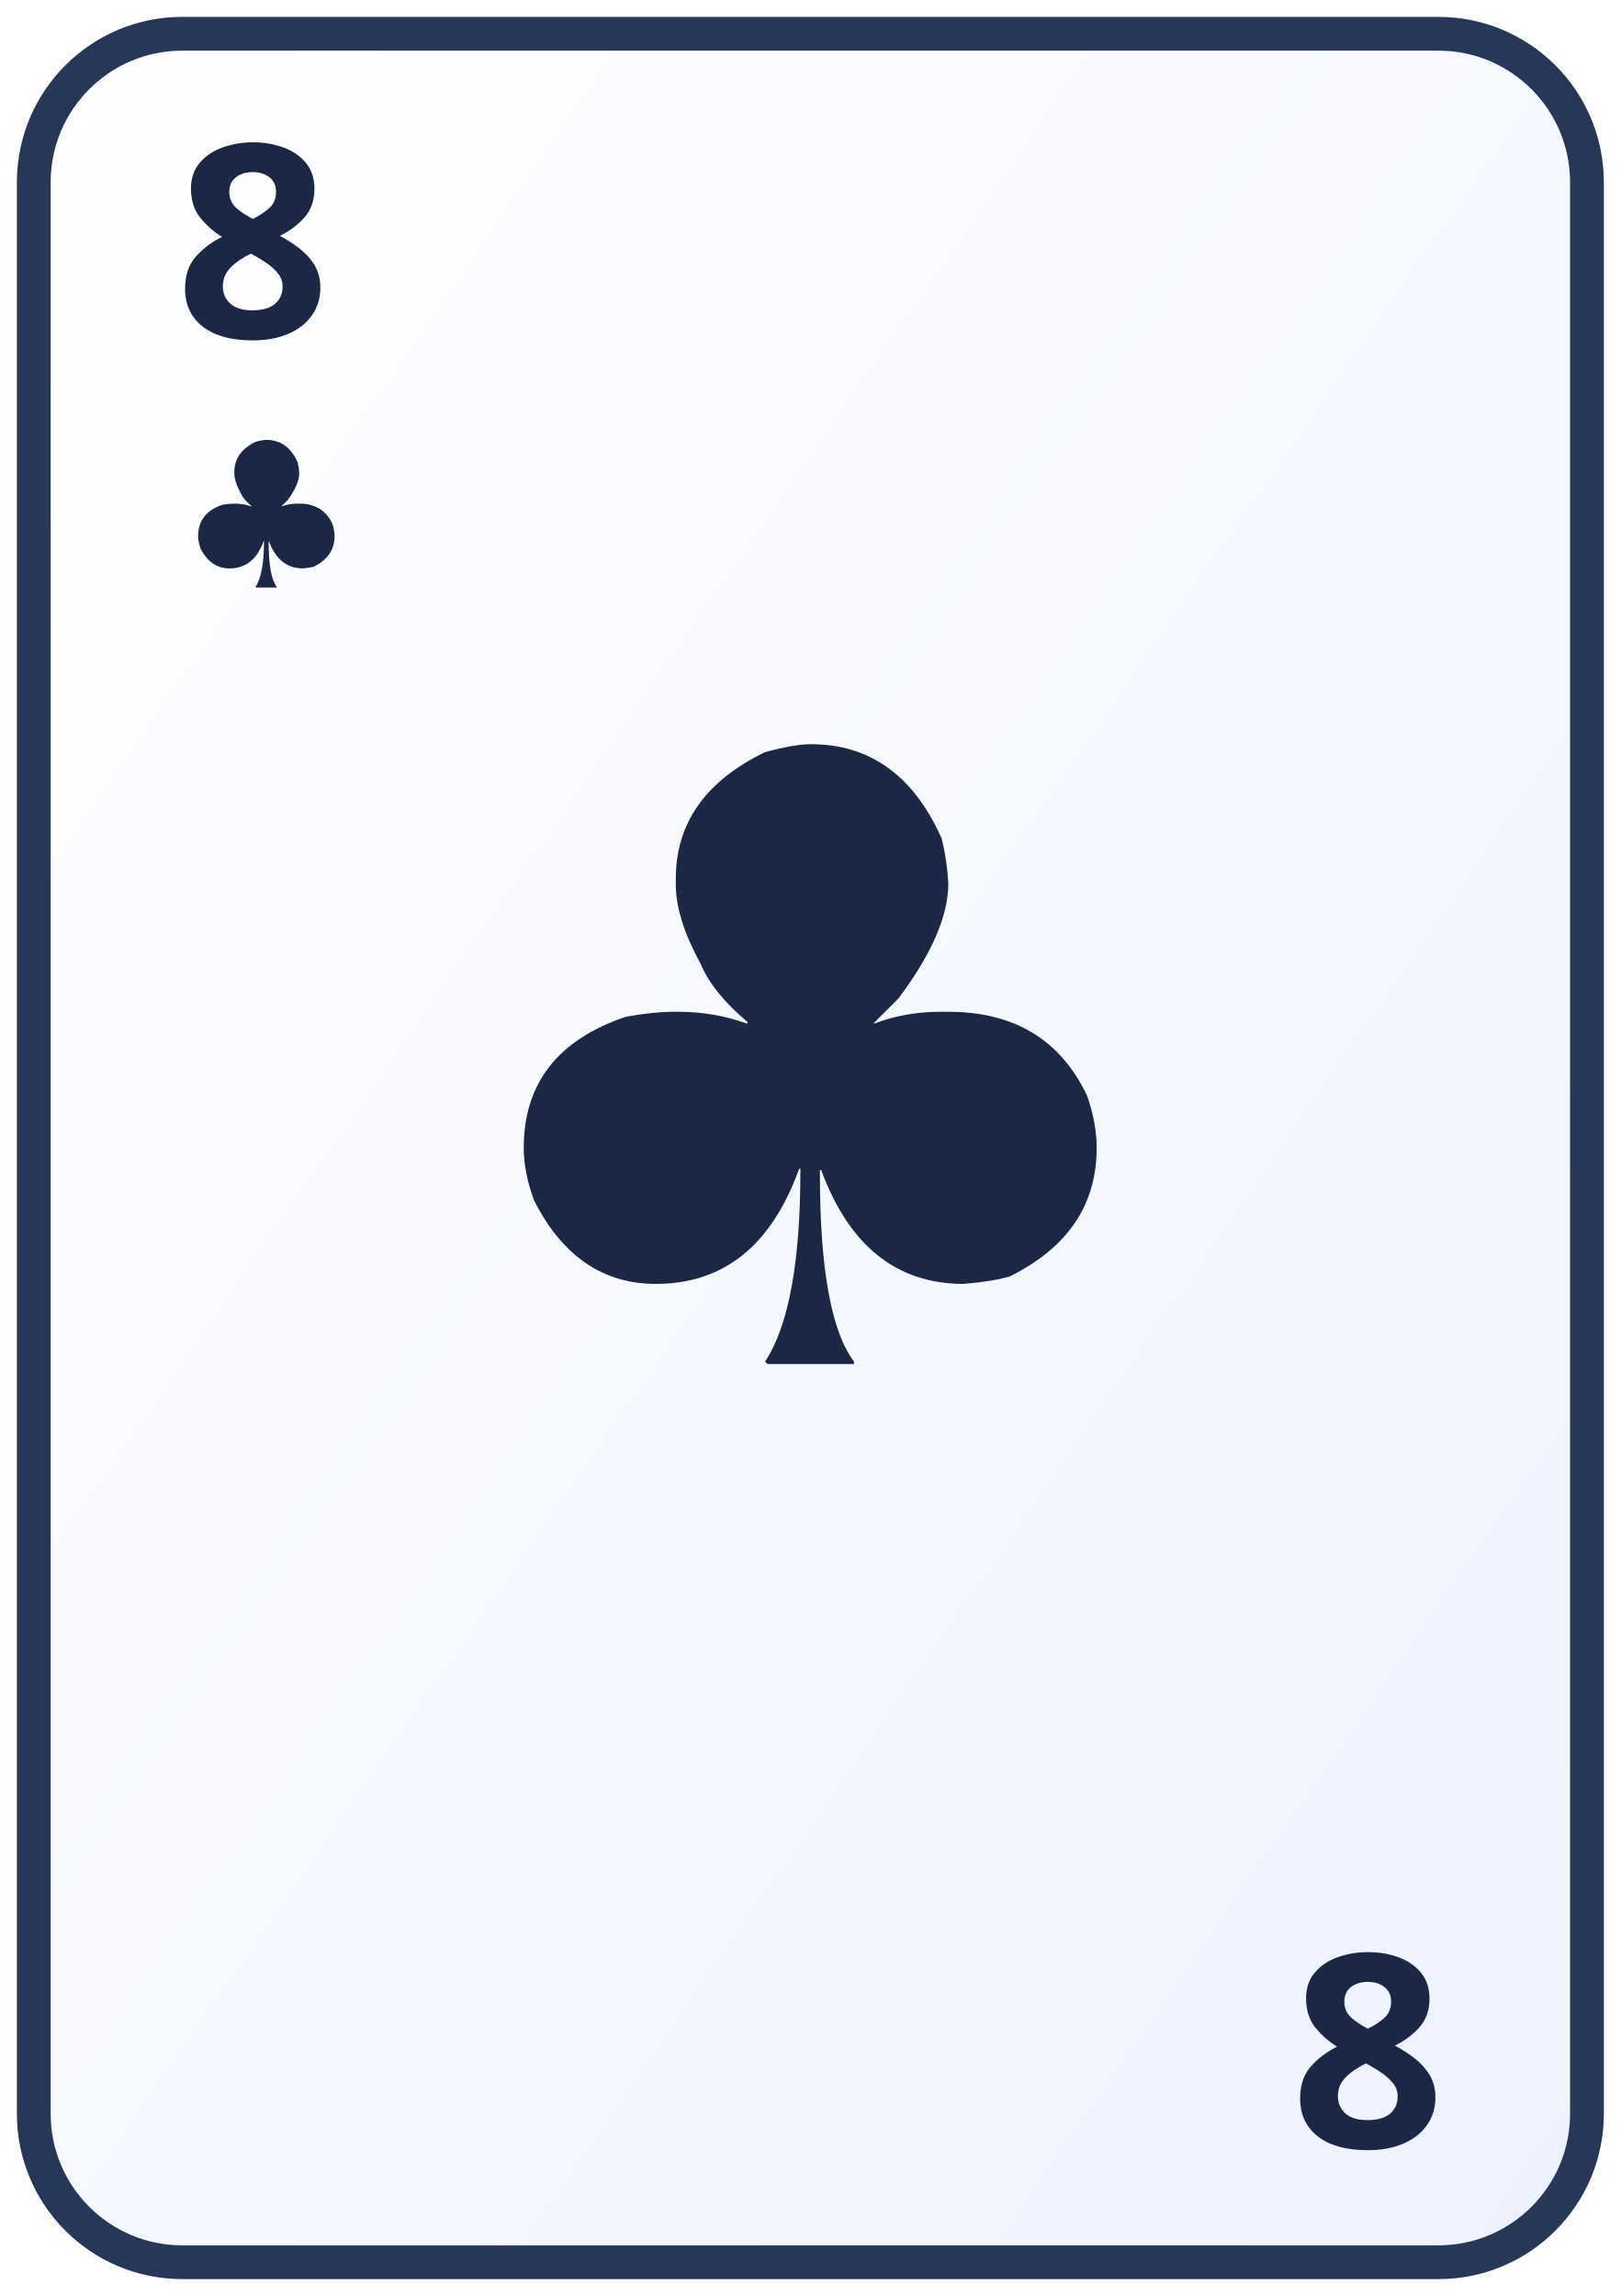
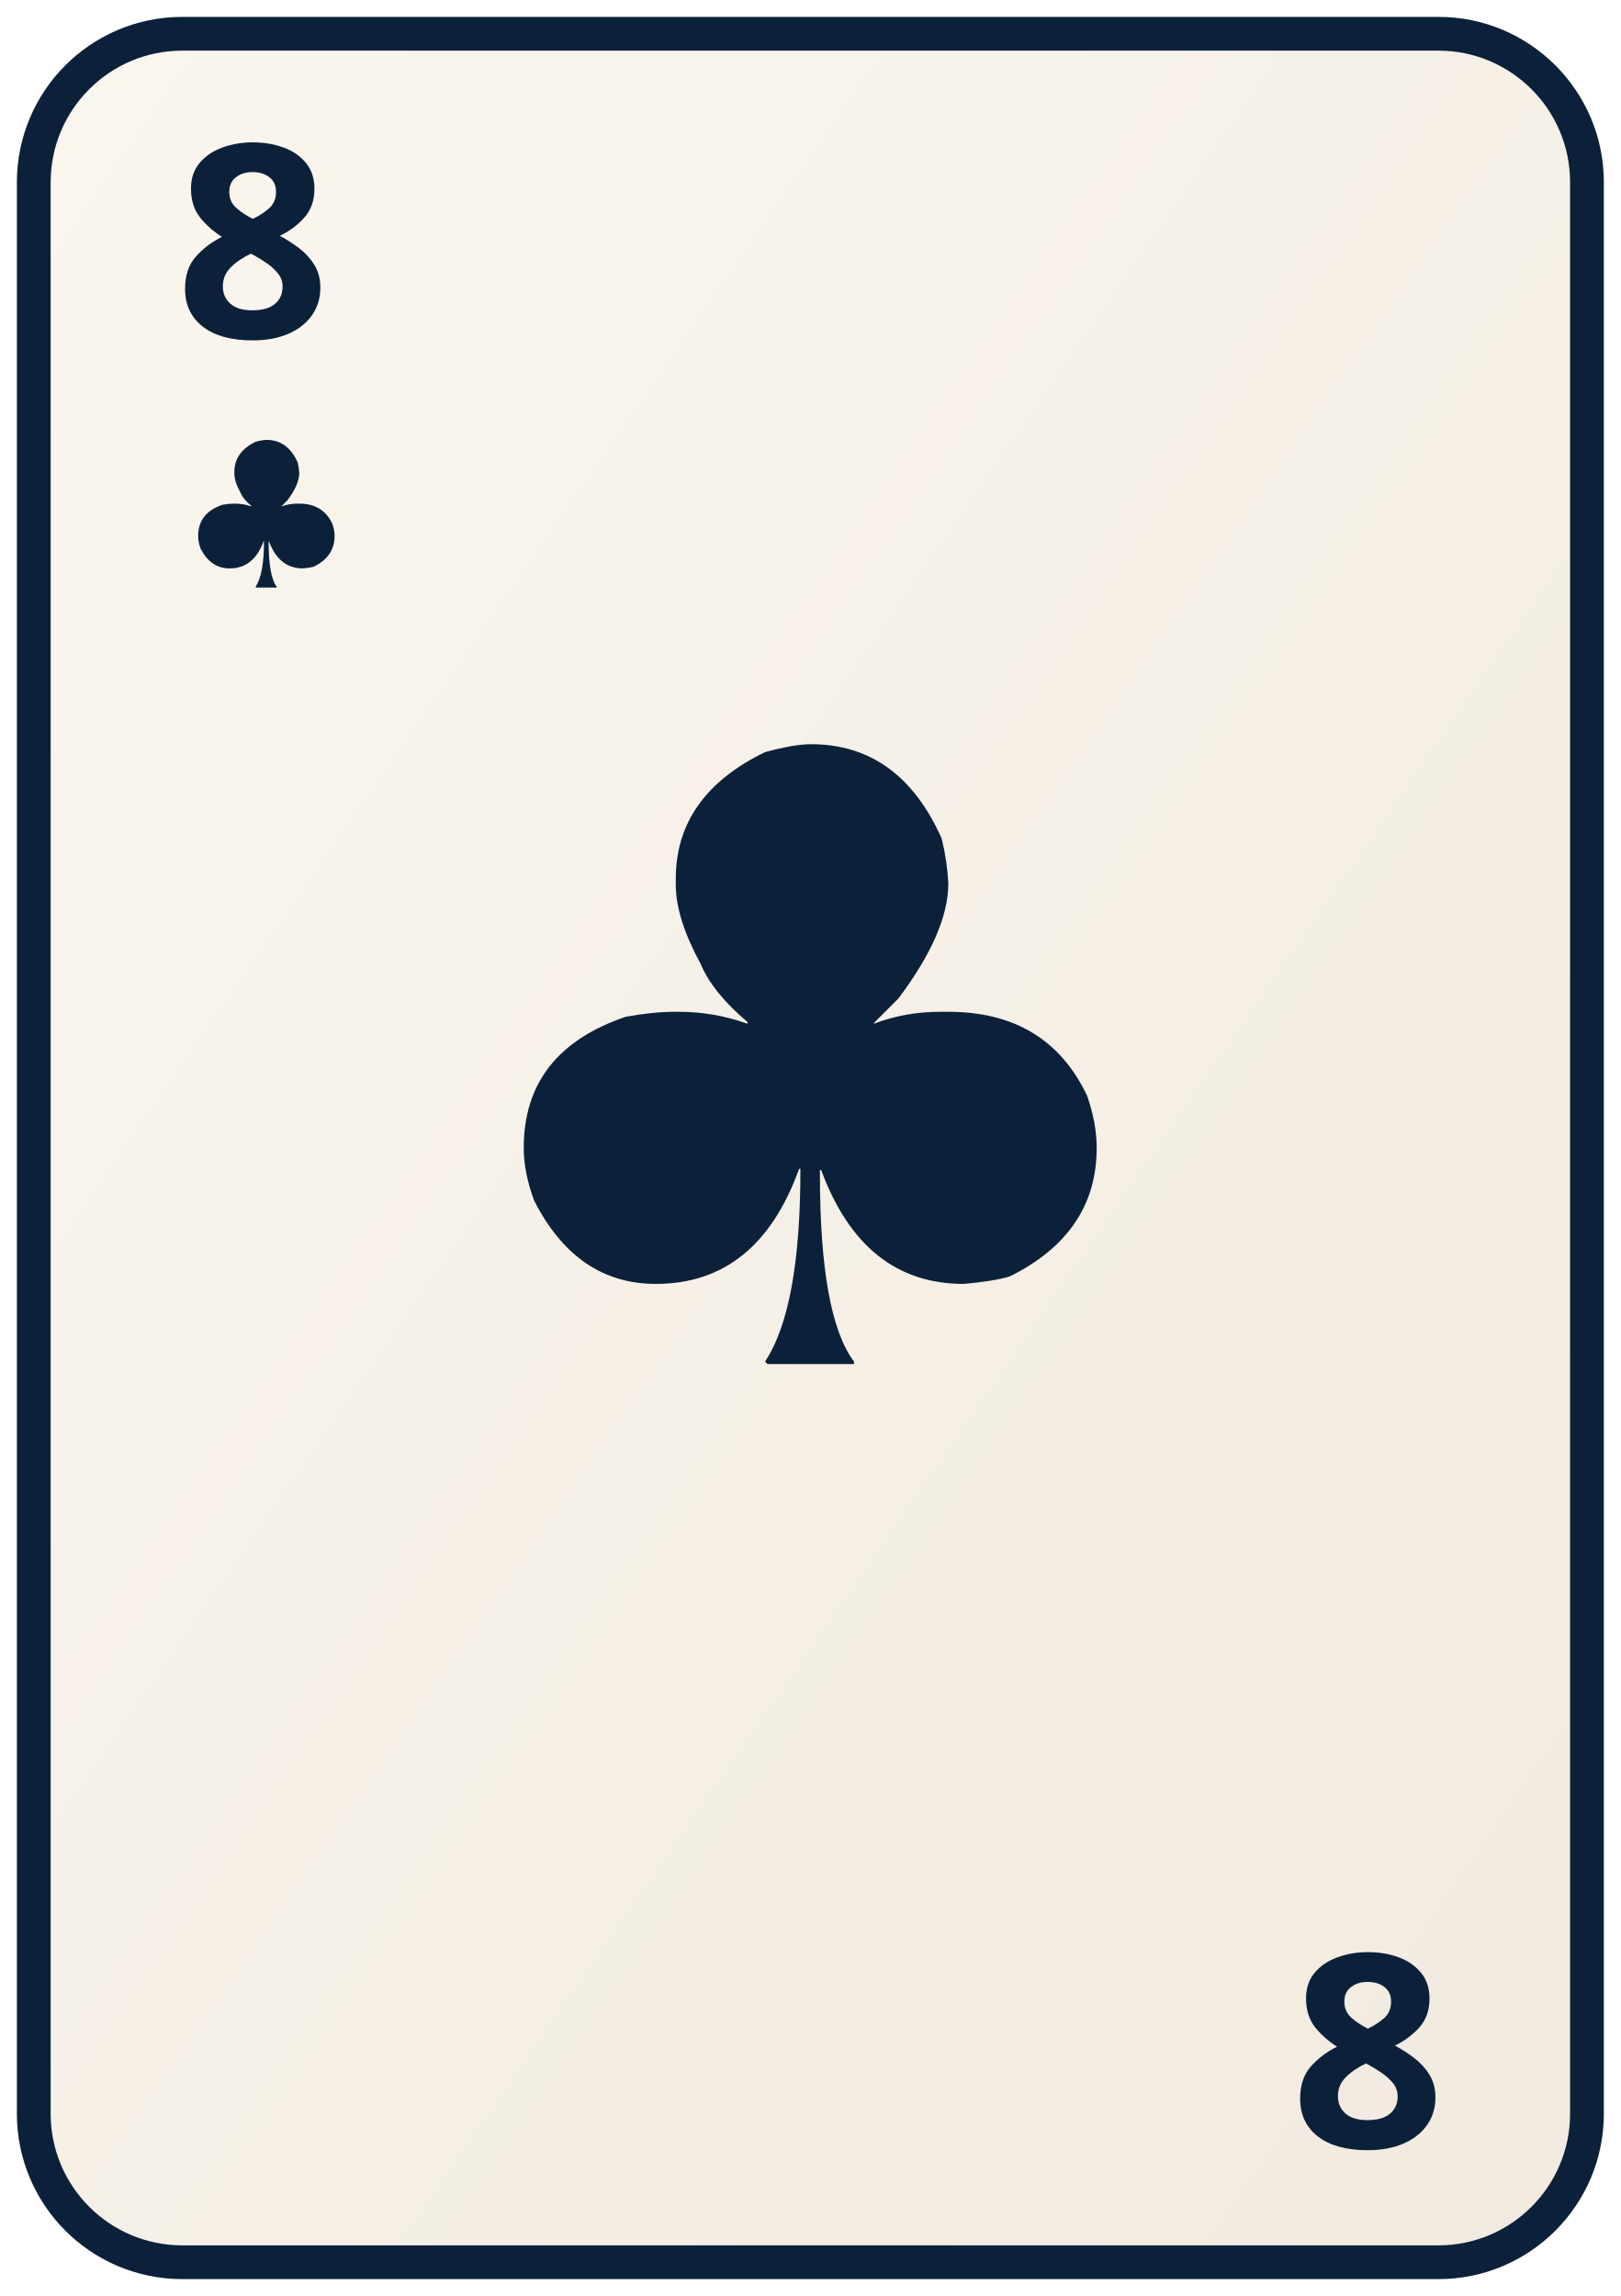
<svg xmlns="http://www.w3.org/2000/svg" viewBox="0 0 240 340" role="img" aria-label="8C">
  <defs>
    <linearGradient id="face" x1="0" y1="0" x2="1" y2="1">
-       <stop offset="0%" stop-color="#ffffff" />
-       <stop offset="100%" stop-color="#edf2ff" />
+       <stop offset="0%" stop-color="#faf6ef" />
+       <stop offset="100%" stop-color="#f1eadf" />
    </linearGradient>
  </defs>
-   <rect x="5" y="5" width="230" height="330" rx="22" fill="url(#face)" stroke="#273758" stroke-width="5" />
-   <text x="26" y="50" font-size="40" font-family="Trebuchet MS, sans-serif" fill="#1b2845" font-weight="700">8</text>
-   <text x="26" y="87" font-size="30" font-family="Trebuchet MS, sans-serif" fill="#1b2845" font-weight="700">♣</text>
-   <text x="120" y="202" text-anchor="middle" font-size="126" font-family="Trebuchet MS, sans-serif" fill="#1b2845" font-weight="700">♣</text>
-   <text x="214" y="318" text-anchor="end" font-size="40" font-family="Trebuchet MS, sans-serif" fill="#1b2845" font-weight="700">8</text>
+   <rect x="5" y="5" width="230" height="330" rx="22" fill="url(#face)" stroke="#0b213a" stroke-width="5" />
+   <text x="26" y="50" font-size="40" font-family="Trebuchet MS, sans-serif" fill="#0b213a" font-weight="700">8</text>
+   <text x="26" y="87" font-size="30" font-family="Trebuchet MS, sans-serif" fill="#0b213a" font-weight="700">♣</text>
+   <text x="120" y="202" text-anchor="middle" font-size="126" font-family="Trebuchet MS, sans-serif" fill="#0b213a" font-weight="700">♣</text>
+   <text x="214" y="318" text-anchor="end" font-size="40" font-family="Trebuchet MS, sans-serif" fill="#0b213a" font-weight="700">8</text>
</svg>
